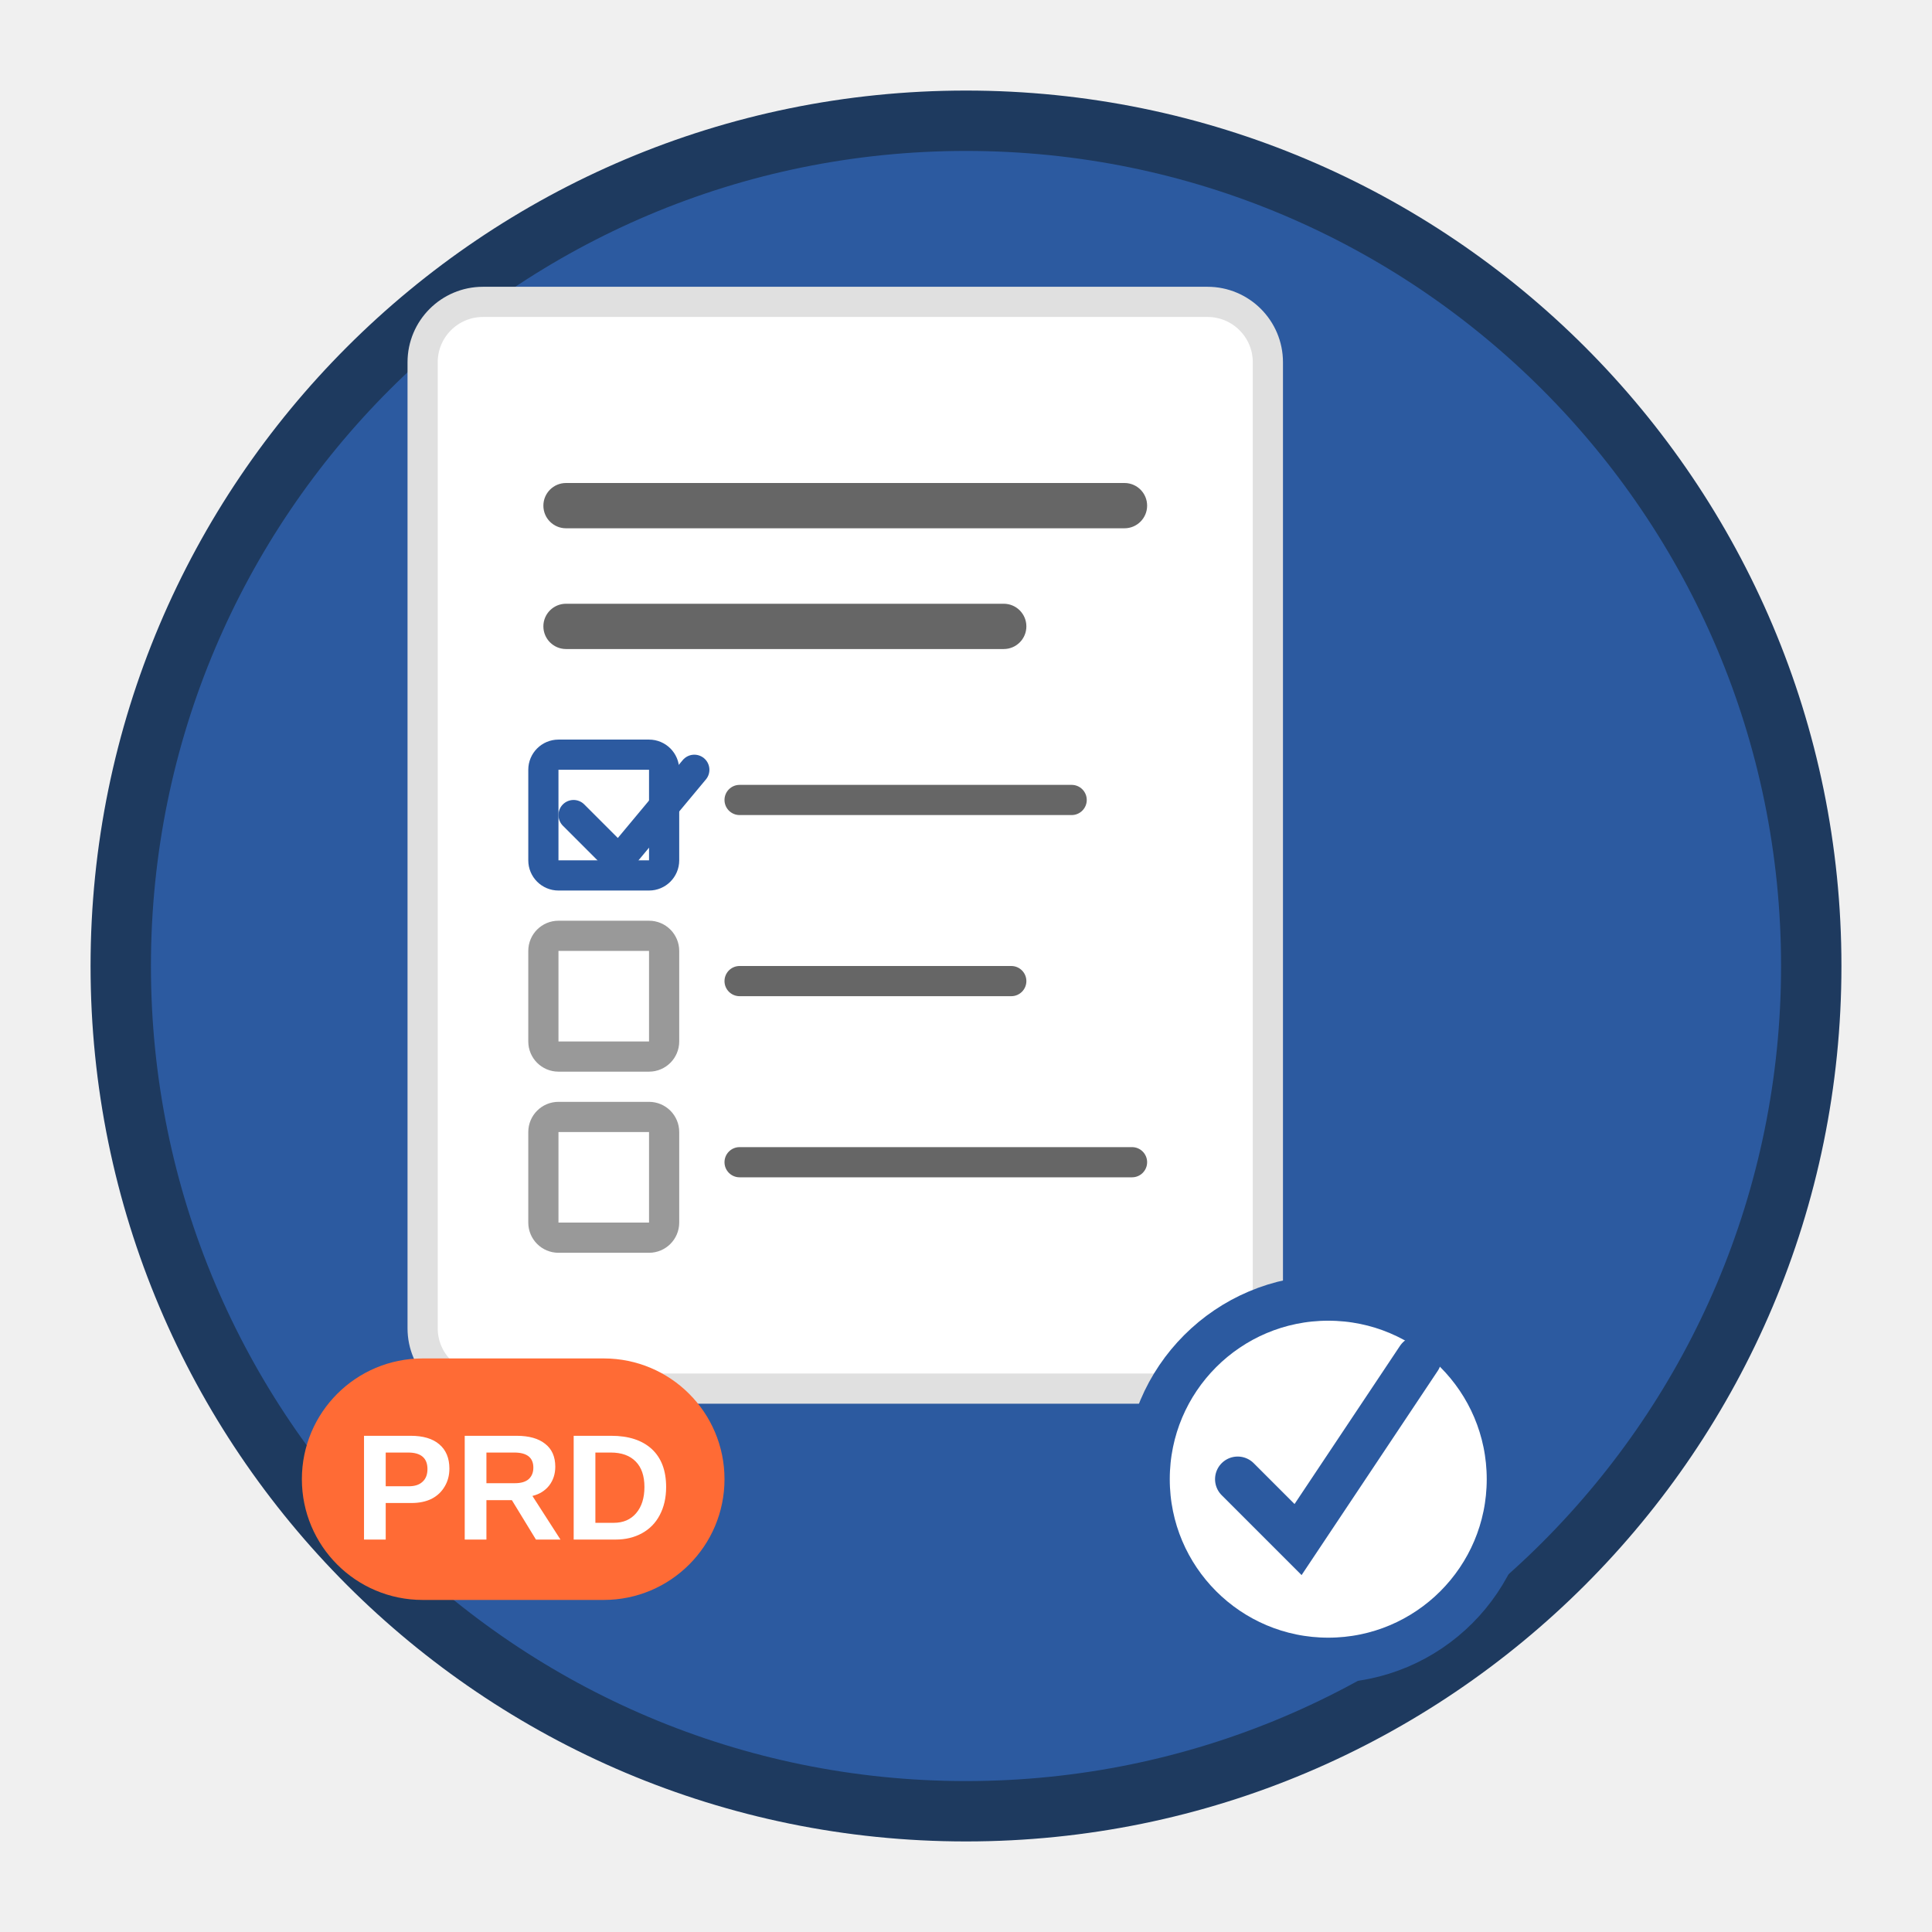
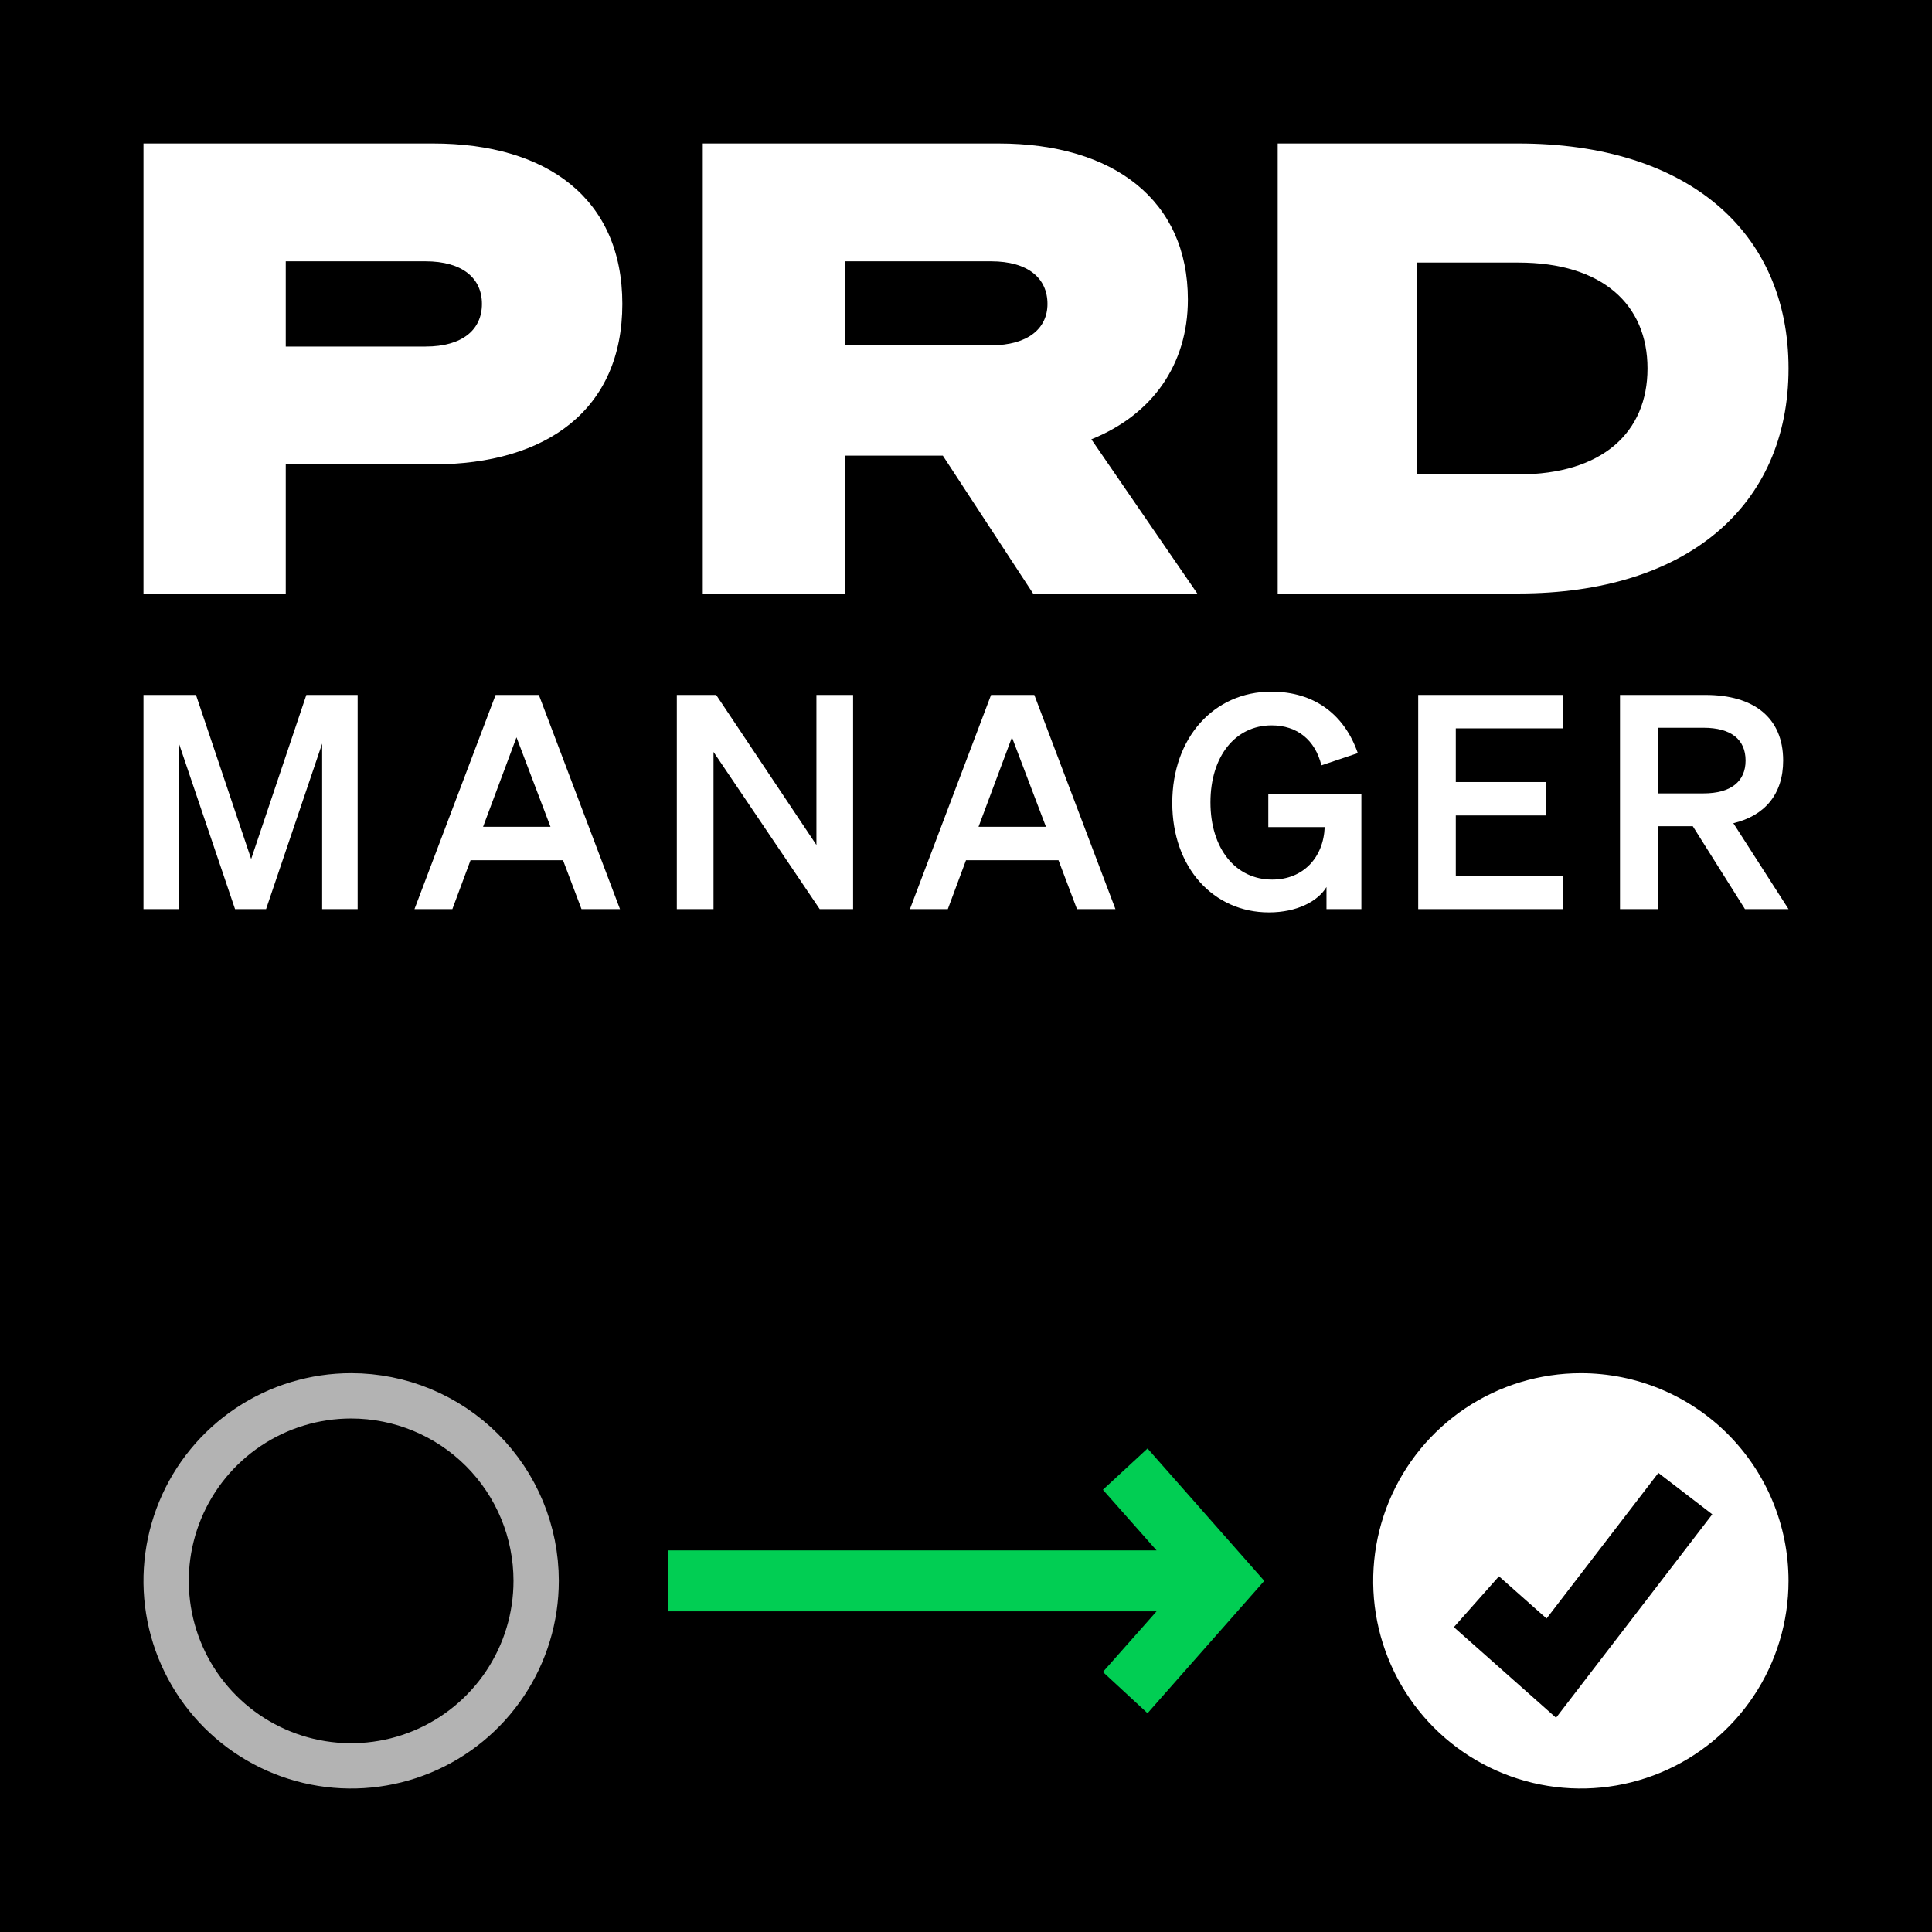
- <svg xmlns="http://www.w3.org/2000/svg" width="128" height="128" viewBox="0 0 128 128">
-   <circle cx="64" cy="64" r="56" fill="#2c5aa0" stroke="#1e3a5f" stroke-width="4" />
-   <rect x="28" y="20" width="56" height="72" rx="4" fill="white" stroke="#e0e0e0" stroke-width="2" />
-   <rect x="36" y="32" width="40" height="3" rx="1.5" fill="#666" />
-   <rect x="36" y="40" width="32" height="3" rx="1.5" fill="#666" />
-   <rect x="36" y="50" width="8" height="8" rx="1" fill="white" stroke="#2c5aa0" stroke-width="2" />
-   <path d="M38 54 L41 57 L46 51" stroke="#2c5aa0" stroke-width="2" fill="none" stroke-linecap="round" />
-   <rect x="48" y="52" width="24" height="2" rx="1" fill="#666" />
-   <rect x="36" y="62" width="8" height="8" rx="1" fill="white" stroke="#999" stroke-width="2" />
-   <rect x="48" y="64" width="20" height="2" rx="1" fill="#666" />
-   <rect x="36" y="74" width="8" height="8" rx="1" fill="white" stroke="#999" stroke-width="2" />
-   <rect x="48" y="76" width="28" height="2" rx="1" fill="#666" />
-   <rect x="20" y="90" width="28" height="16" rx="8" fill="#ff6b35" />
-   <text x="34" y="102" text-anchor="middle" fill="white" font-family="Arial, sans-serif" font-size="10" font-weight="bold">PRD</text>
-   <circle cx="88" cy="98" r="12" fill="white" stroke="#2c5aa0" stroke-width="3" />
-   <path d="M82 98 L86 102 L94 90" stroke="#2c5aa0" stroke-width="3" fill="none" stroke-linecap="round" />
+ <svg xmlns="http://www.w3.org/2000/svg" width="128" height="128" viewBox="0 0 128 128" fill="none">
+   <rect width="128" height="128" fill="black" />
+   <path d="M18.932 30.767V39.321H9.506V9.506H28.691C36.248 9.506 41.231 13.16 41.231 20.136C41.231 27.113 36.248 30.767 28.691 30.767H18.932ZM18.932 22.96H28.192C30.642 22.96 31.93 21.839 31.93 20.136C31.93 18.434 30.642 17.313 28.192 17.313H18.932V22.96Z" fill="white" />
+   <path d="M55.986 30.186V39.321H46.56V9.506H66.159C73.8 9.506 78.7 13.285 78.7 19.846C78.7 24.164 76.333 27.486 72.305 29.106L79.323 39.321H68.443L62.464 30.186H55.986ZM55.986 22.877H65.661C68.111 22.877 69.398 21.756 69.398 20.136C69.398 18.434 68.111 17.313 65.661 17.313H55.986V22.877Z" fill="white" />
+   <path d="M84.651 39.321V9.506H100.597C111.767 9.506 118.495 15.319 118.495 24.413C118.495 33.508 111.767 39.321 100.597 39.321H84.651ZM93.87 31.431H100.597C106.161 31.431 109.151 28.649 109.151 24.413C109.151 20.178 106.161 17.396 100.597 17.396H93.87V31.431Z" fill="white" />
+   <path d="M17.628 60.232H15.573L11.857 49.264V60.232H9.506V46.042H12.984L16.64 56.912L20.296 46.042H23.695V60.232H21.343V49.264L17.628 60.232Z" fill="white" />
+   <path d="M32.835 46.042H35.701L41.076 60.232H38.527L37.301 56.991H31.175L29.97 60.232H27.46L32.835 46.042ZM34.219 48.849L32.005 54.777H36.471L34.219 48.849Z" fill="white" />
+   <path d="M56.52 46.042V60.232H54.307L47.272 49.817V60.232H44.841V46.042H47.449L54.09 55.983V46.042H56.52Z" fill="white" />
+   <path d="M65.66 46.042H68.526L73.901 60.232H71.352L70.127 56.991H64L62.795 60.232H60.285L65.66 46.042ZM67.044 48.849L64.83 54.777H69.297L67.044 48.849Z" fill="white" />
+   <path d="M87.883 60.232V58.769C87.31 59.718 85.927 60.449 84.069 60.449C80.393 60.449 77.666 57.485 77.666 53.196C77.666 48.888 80.413 45.825 84.227 45.825C87.132 45.825 89.088 47.386 89.958 49.896L87.547 50.706C87.132 49.027 85.946 48.058 84.247 48.058C81.856 48.058 80.196 50.094 80.196 53.157C80.196 56.22 81.856 58.275 84.286 58.275C86.342 58.275 87.685 56.813 87.764 54.797H84.029V52.584H90.195V60.232H87.883Z" fill="white" />
+   <path d="M93.96 46.042H103.564V48.256H96.45V51.813H102.438V54.026H96.45V58.018H103.564V60.232H93.96V46.042Z" fill="white" />
+   <path d="M109.859 54.738V60.232H107.329V46.042H113.001C116.163 46.042 118.139 47.525 118.139 50.39C118.139 52.623 116.914 54.046 114.839 54.54L118.495 60.232H115.609L112.151 54.738H109.859ZM109.859 52.564H112.862C114.681 52.564 115.649 51.773 115.649 50.39C115.649 48.987 114.681 48.216 112.862 48.216H109.859V52.564Z" fill="white" />
+   <path d="M23.265 92.478C26.515 92.479 29.633 93.77 31.932 96.068C34.23 98.367 35.522 101.485 35.522 104.736C35.521 107.16 34.803 109.53 33.456 111.546C32.109 113.562 30.195 115.133 27.955 116.061C25.715 116.988 23.251 117.231 20.873 116.758C18.495 116.285 16.311 115.118 14.597 113.403C12.883 111.689 11.715 109.505 11.242 107.127C10.769 104.749 11.012 102.285 11.94 100.045C12.867 97.805 14.438 95.891 16.454 94.544C18.47 93.197 20.84 92.478 23.265 92.478Z" stroke="#B3B3B3" stroke-width="3.002" />
+   <path d="M78.958 104.12L80.634 106.756H44.238V102.716H80.658L78.958 105.352L73.07 98.7L76.027 95.965L83.762 104.736L76.027 113.506L73.07 110.772L78.958 104.12Z" fill="#01CE53" />
+   <path fill-rule="evenodd" clip-rule="evenodd" d="M97.092 93.296C99.355 91.784 102.015 90.978 104.736 90.978C108.385 90.978 111.884 92.427 114.465 95.007C117.045 97.588 118.494 101.087 118.494 104.736C118.494 107.457 117.687 110.117 116.176 112.38C114.664 114.642 112.515 116.406 110.001 117.447C107.487 118.488 104.721 118.761 102.052 118.23C99.383 117.699 96.931 116.389 95.007 114.465C93.083 112.54 91.773 110.089 91.242 107.42C90.711 104.751 90.984 101.985 92.025 99.471C93.066 96.957 94.83 94.808 97.092 93.296Z" fill="white" />
+   <path d="M97.816 106.118L102.778 110.518L111.657 98.955" stroke="black" stroke-width="4.503" />
</svg>
